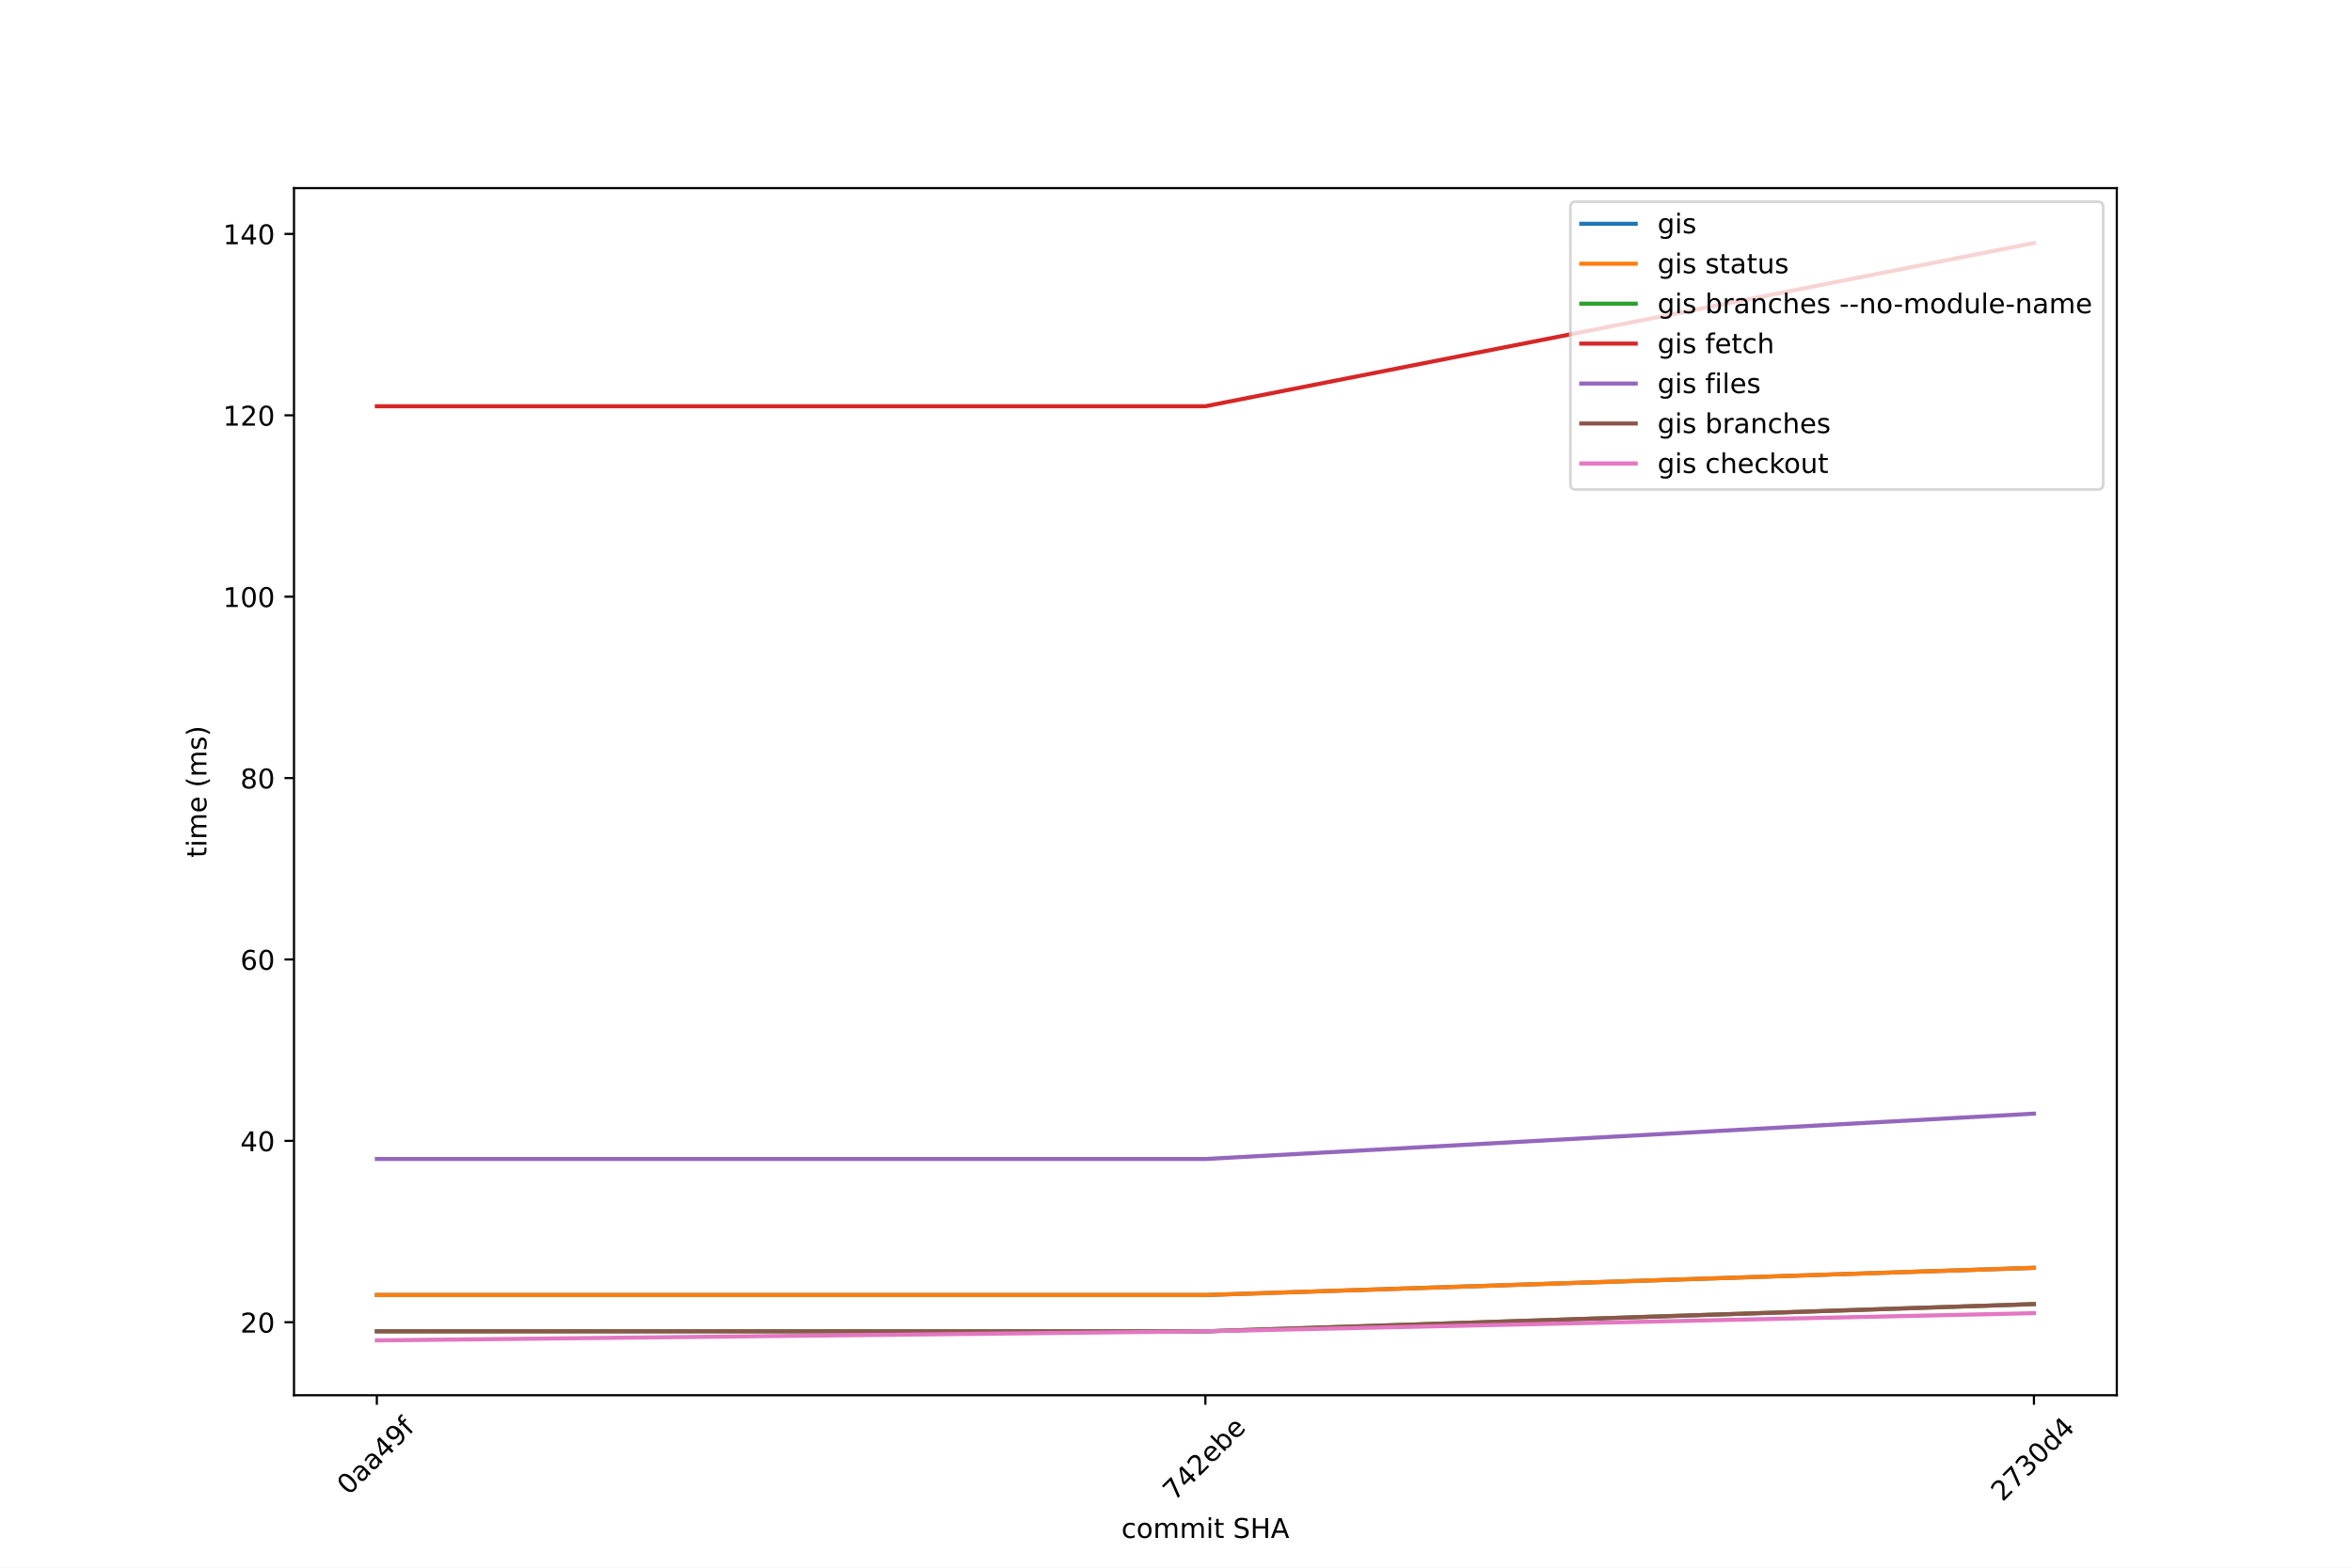
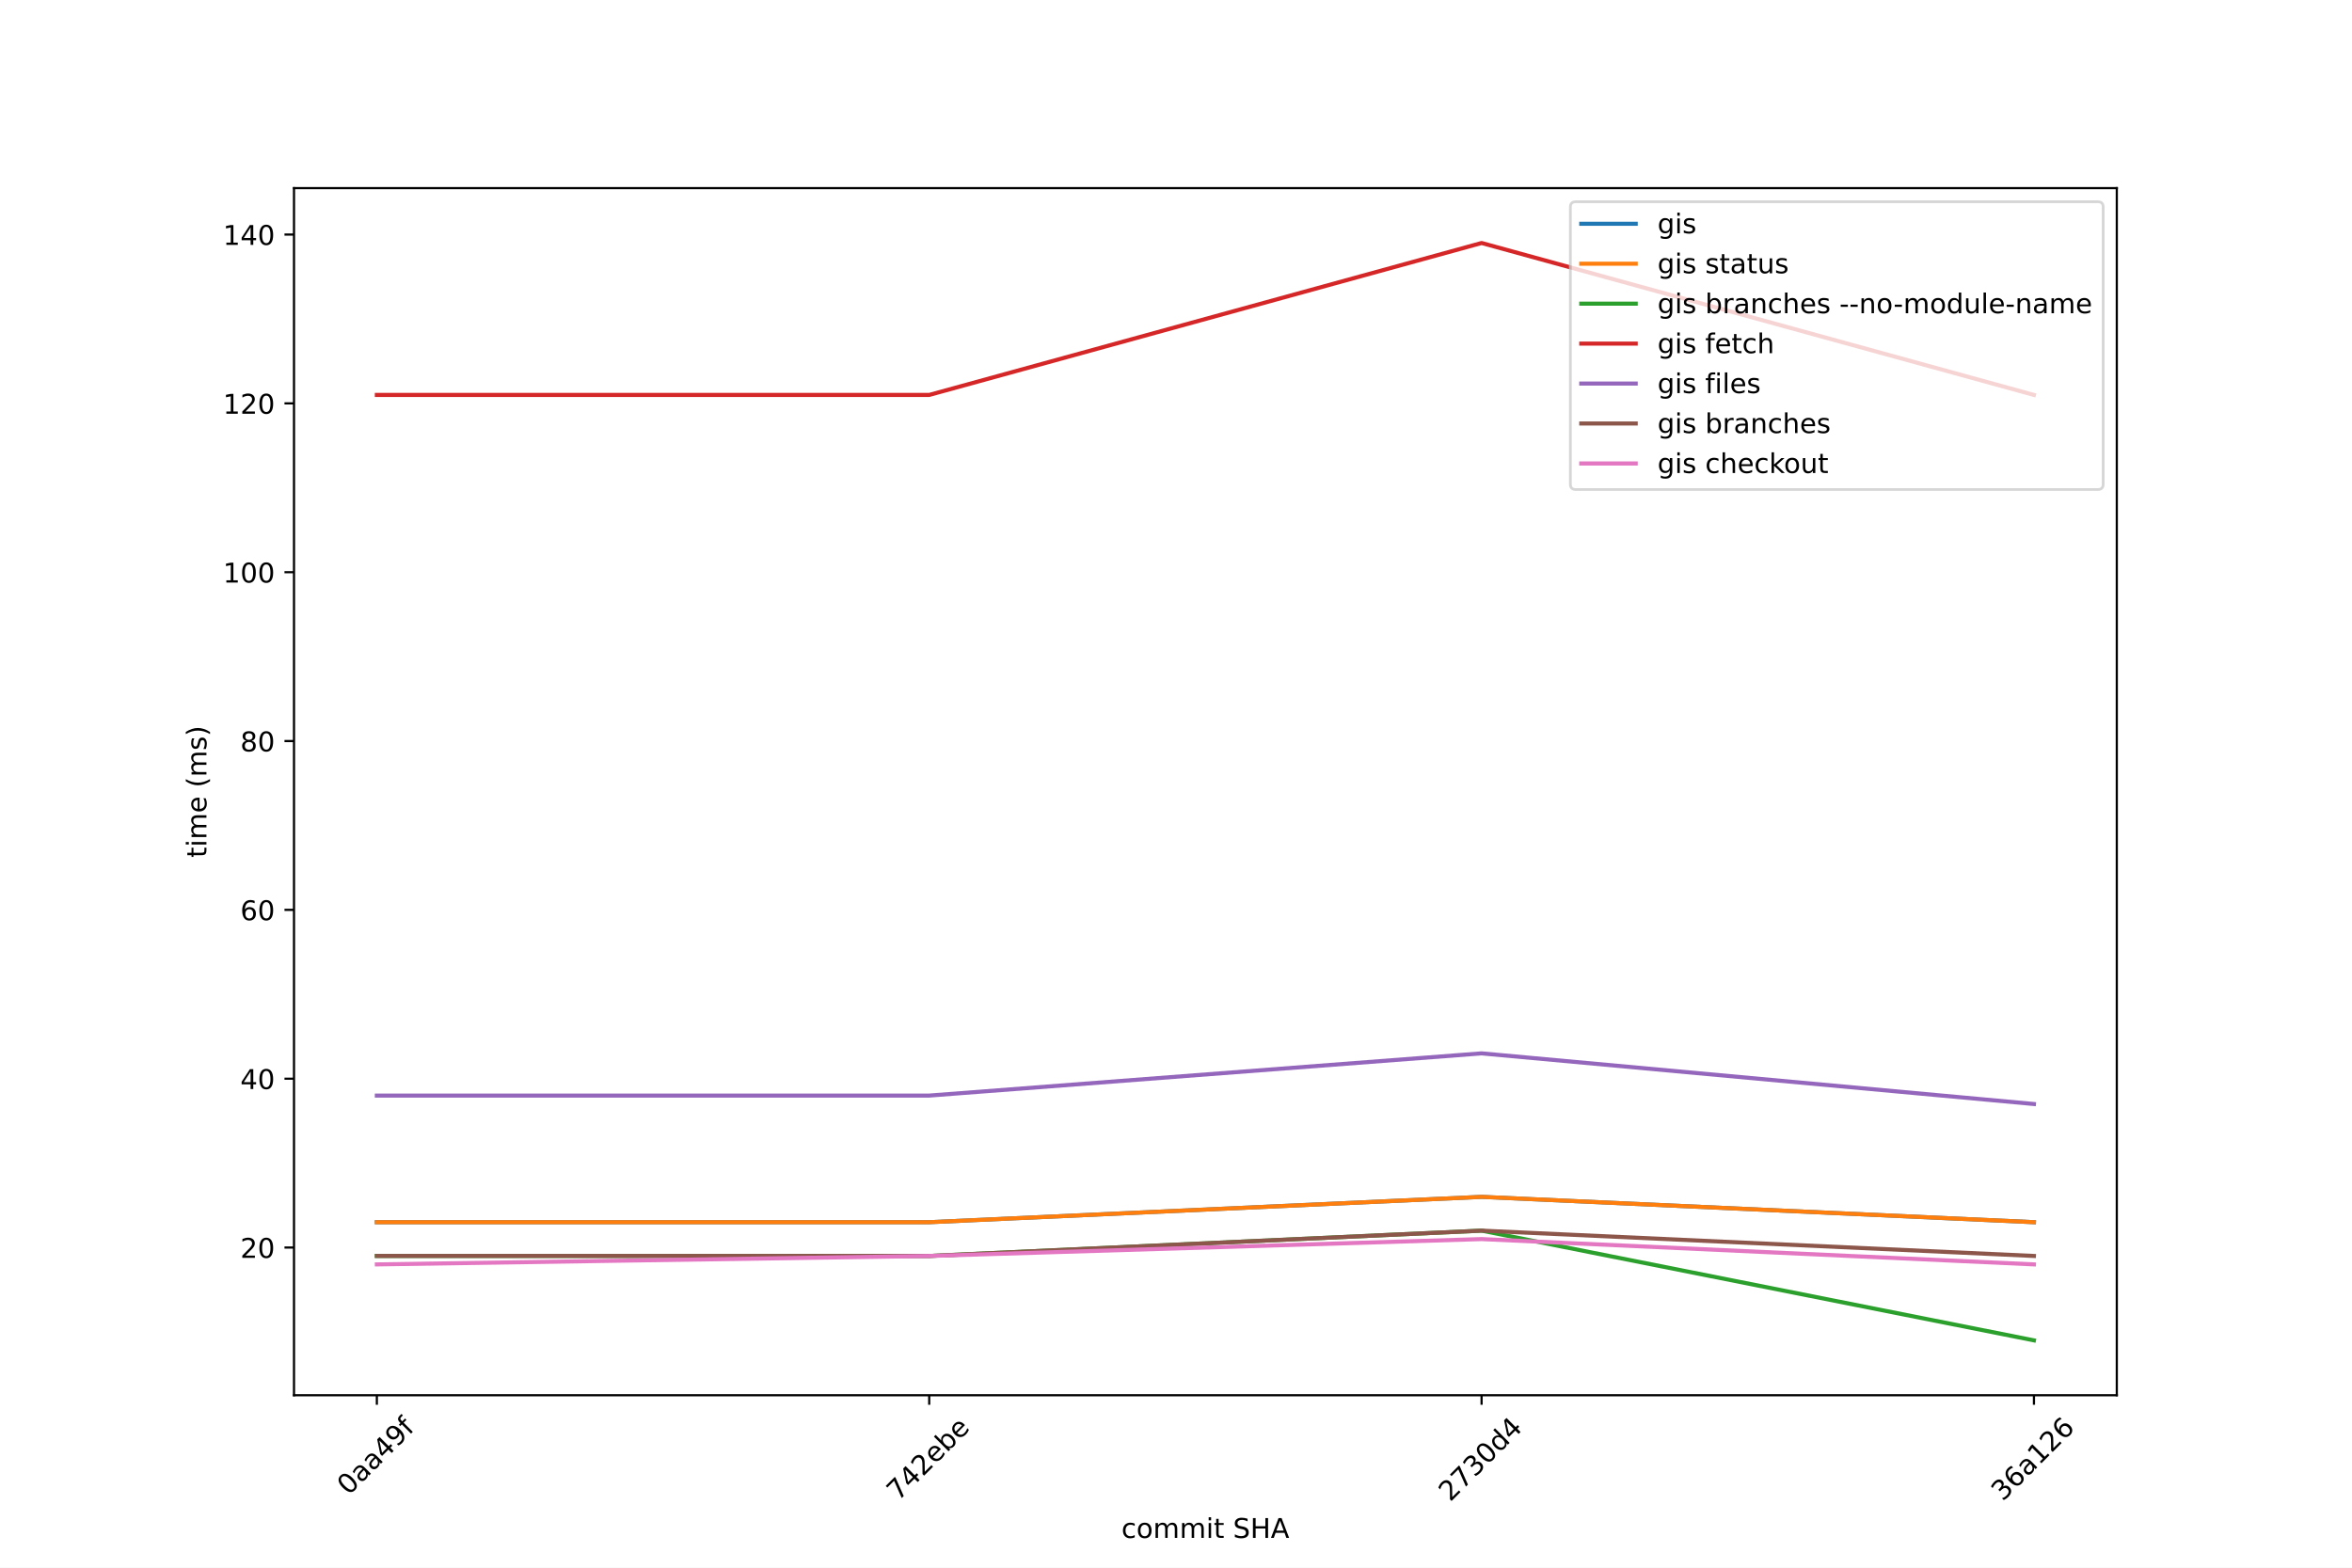
<svg xmlns="http://www.w3.org/2000/svg" xmlns:xlink="http://www.w3.org/1999/xlink" width="864pt" height="576pt" viewBox="0 0 864 576" version="1.1">
  <defs>
    <style type="text/css">*{stroke-linejoin: round; stroke-linecap: butt}</style>
  </defs>
  <g id="figure_1">
    <g id="patch_1">
      <path d="M 0 576  L 864 576  L 864 0  L 0 0  z " style="fill: #ffffff" />
    </g>
    <g id="axes_1">
      <g id="patch_2">
        <path d="M 108 512.64  L 777.6 512.64  L 777.6 69.12  L 108 69.12  z " style="fill: #ffffff" />
      </g>
      <g id="matplotlib.axis_1">
        <g id="xtick_1">
          <g id="line2d_1">
            <defs>
-               <path id="mf6fa93a2aa" d="M 0 0  L 0 3.5  " style="stroke: #000000; stroke-width: 0.8" />
-             </defs>
-             <g>
-               <use xlink:href="#mf6fa93a2aa" x="138.436" y="512.64" style="stroke: #000000; stroke-width: 0.8" />
+               <path id="m3c40700fec" d="M 0 0  L 0 3.5  " style="stroke: #000000; stroke-width: 0.8" />
+             </defs>
+             <g>
+               <use xlink:href="#m3c40700fec" x="138.436" y="512.64" style="stroke: #000000; stroke-width: 0.8" />
            </g>
          </g>
          <g id="text_1">
            <g transform="translate(128.0612 549.6655) rotate(-45) scale(0.1 -0.1)">
              <defs>
                <path id="DejaVuSans-30" d="M 2034 4250  Q 1547 4250 1301 3770  Q 1056 3291 1056 2328  Q 1056 1369 1301 889  Q 1547 409 2034 409  Q 2525 409 2770 889  Q 3016 1369 3016 2328  Q 3016 3291 2770 3770  Q 2525 4250 2034 4250  z M 2034 4750  Q 2819 4750 3233 4129  Q 3647 3509 3647 2328  Q 3647 1150 3233 529  Q 2819 -91 2034 -91  Q 1250 -91 836 529  Q 422 1150 422 2328  Q 422 3509 836 4129  Q 1250 4750 2034 4750  z " transform="scale(0.015625)" />
                <path id="DejaVuSans-61" d="M 2194 1759  Q 1497 1759 1228 1600  Q 959 1441 959 1056  Q 959 750 1161 570  Q 1363 391 1709 391  Q 2188 391 2477 730  Q 2766 1069 2766 1631  L 2766 1759  L 2194 1759  z M 3341 1997  L 3341 0  L 2766 0  L 2766 531  Q 2569 213 2275 61  Q 1981 -91 1556 -91  Q 1019 -91 701 211  Q 384 513 384 1019  Q 384 1609 779 1909  Q 1175 2209 1959 2209  L 2766 2209  L 2766 2266  Q 2766 2663 2505 2880  Q 2244 3097 1772 3097  Q 1472 3097 1187 3025  Q 903 2953 641 2809  L 641 3341  Q 956 3463 1253 3523  Q 1550 3584 1831 3584  Q 2591 3584 2966 3190  Q 3341 2797 3341 1997  z " transform="scale(0.015625)" />
                <path id="DejaVuSans-34" d="M 2419 4116  L 825 1625  L 2419 1625  L 2419 4116  z M 2253 4666  L 3047 4666  L 3047 1625  L 3713 1625  L 3713 1100  L 3047 1100  L 3047 0  L 2419 0  L 2419 1100  L 313 1100  L 313 1709  L 2253 4666  z " transform="scale(0.015625)" />
                <path id="DejaVuSans-39" d="M 703 97  L 703 672  Q 941 559 1184 500  Q 1428 441 1663 441  Q 2288 441 2617 861  Q 2947 1281 2994 2138  Q 2813 1869 2534 1725  Q 2256 1581 1919 1581  Q 1219 1581 811 2004  Q 403 2428 403 3163  Q 403 3881 828 4315  Q 1253 4750 1959 4750  Q 2769 4750 3195 4129  Q 3622 3509 3622 2328  Q 3622 1225 3098 567  Q 2575 -91 1691 -91  Q 1453 -91 1209 -44  Q 966 3 703 97  z M 1959 2075  Q 2384 2075 2632 2365  Q 2881 2656 2881 3163  Q 2881 3666 2632 3958  Q 2384 4250 1959 4250  Q 1534 4250 1286 3958  Q 1038 3666 1038 3163  Q 1038 2656 1286 2365  Q 1534 2075 1959 2075  z " transform="scale(0.015625)" />
                <path id="DejaVuSans-66" d="M 2375 4863  L 2375 4384  L 1825 4384  Q 1516 4384 1395 4259  Q 1275 4134 1275 3809  L 1275 3500  L 2222 3500  L 2222 3053  L 1275 3053  L 1275 0  L 697 0  L 697 3053  L 147 3053  L 147 3500  L 697 3500  L 697 3744  Q 697 4328 969 4595  Q 1241 4863 1831 4863  L 2375 4863  z " transform="scale(0.015625)" />
              </defs>
              <use xlink:href="#DejaVuSans-30" />
              <use xlink:href="#DejaVuSans-61" x="63.623" />
              <use xlink:href="#DejaVuSans-61" x="124.902" />
              <use xlink:href="#DejaVuSans-34" x="186.182" />
              <use xlink:href="#DejaVuSans-39" x="249.805" />
              <use xlink:href="#DejaVuSans-66" x="313.428" />
            </g>
          </g>
        </g>
        <g id="xtick_2">
          <g id="line2d_2">
            <g>
-               <use xlink:href="#mf6fa93a2aa" x="442.8" y="512.64" style="stroke: #000000; stroke-width: 0.8" />
+               <use xlink:href="#m3c40700fec" x="341.345" y="512.64" style="stroke: #000000; stroke-width: 0.8" />
            </g>
          </g>
          <g id="text_2">
-             <g transform="translate(431.4073 551.7007) rotate(-45) scale(0.1 -0.1)">
+             <g transform="translate(329.9527 551.7007) rotate(-45) scale(0.1 -0.1)">
              <defs>
                <path id="DejaVuSans-37" d="M 525 4666  L 3525 4666  L 3525 4397  L 1831 0  L 1172 0  L 2766 4134  L 525 4134  L 525 4666  z " transform="scale(0.015625)" />
                <path id="DejaVuSans-32" d="M 1228 531  L 3431 531  L 3431 0  L 469 0  L 469 531  Q 828 903 1448 1529  Q 2069 2156 2228 2338  Q 2531 2678 2651 2914  Q 2772 3150 2772 3378  Q 2772 3750 2511 3984  Q 2250 4219 1831 4219  Q 1534 4219 1204 4116  Q 875 4013 500 3803  L 500 4441  Q 881 4594 1212 4672  Q 1544 4750 1819 4750  Q 2544 4750 2975 4387  Q 3406 4025 3406 3419  Q 3406 3131 3298 2873  Q 3191 2616 2906 2266  Q 2828 2175 2409 1742  Q 1991 1309 1228 531  z " transform="scale(0.015625)" />
                <path id="DejaVuSans-65" d="M 3597 1894  L 3597 1613  L 953 1613  Q 991 1019 1311 708  Q 1631 397 2203 397  Q 2534 397 2845 478  Q 3156 559 3463 722  L 3463 178  Q 3153 47 2828 -22  Q 2503 -91 2169 -91  Q 1331 -91 842 396  Q 353 884 353 1716  Q 353 2575 817 3079  Q 1281 3584 2069 3584  Q 2775 3584 3186 3129  Q 3597 2675 3597 1894  z M 3022 2063  Q 3016 2534 2758 2815  Q 2500 3097 2075 3097  Q 1594 3097 1305 2825  Q 1016 2553 972 2059  L 3022 2063  z " transform="scale(0.015625)" />
                <path id="DejaVuSans-62" d="M 3116 1747  Q 3116 2381 2855 2742  Q 2594 3103 2138 3103  Q 1681 3103 1420 2742  Q 1159 2381 1159 1747  Q 1159 1113 1420 752  Q 1681 391 2138 391  Q 2594 391 2855 752  Q 3116 1113 3116 1747  z M 1159 2969  Q 1341 3281 1617 3432  Q 1894 3584 2278 3584  Q 2916 3584 3314 3078  Q 3713 2572 3713 1747  Q 3713 922 3314 415  Q 2916 -91 2278 -91  Q 1894 -91 1617 61  Q 1341 213 1159 525  L 1159 0  L 581 0  L 581 4863  L 1159 4863  L 1159 2969  z " transform="scale(0.015625)" />
              </defs>
              <use xlink:href="#DejaVuSans-37" />
              <use xlink:href="#DejaVuSans-34" x="63.623" />
              <use xlink:href="#DejaVuSans-32" x="127.246" />
              <use xlink:href="#DejaVuSans-65" x="190.869" />
              <use xlink:href="#DejaVuSans-62" x="252.393" />
              <use xlink:href="#DejaVuSans-65" x="315.869" />
            </g>
          </g>
        </g>
        <g id="xtick_3">
          <g id="line2d_3">
            <g>
-               <use xlink:href="#mf6fa93a2aa" x="747.164" y="512.64" style="stroke: #000000; stroke-width: 0.8" />
+               <use xlink:href="#m3c40700fec" x="544.255" y="512.64" style="stroke: #000000; stroke-width: 0.8" />
            </g>
          </g>
          <g id="text_3">
-             <g transform="translate(735.6229 551.9968) rotate(-45) scale(0.1 -0.1)">
+             <g transform="translate(532.7138 551.9968) rotate(-45) scale(0.1 -0.1)">
              <defs>
                <path id="DejaVuSans-33" d="M 2597 2516  Q 3050 2419 3304 2112  Q 3559 1806 3559 1356  Q 3559 666 3084 287  Q 2609 -91 1734 -91  Q 1441 -91 1130 -33  Q 819 25 488 141  L 488 750  Q 750 597 1062 519  Q 1375 441 1716 441  Q 2309 441 2620 675  Q 2931 909 2931 1356  Q 2931 1769 2642 2001  Q 2353 2234 1838 2234  L 1294 2234  L 1294 2753  L 1863 2753  Q 2328 2753 2575 2939  Q 2822 3125 2822 3475  Q 2822 3834 2567 4026  Q 2313 4219 1838 4219  Q 1578 4219 1281 4162  Q 984 4106 628 3988  L 628 4550  Q 988 4650 1302 4700  Q 1616 4750 1894 4750  Q 2613 4750 3031 4423  Q 3450 4097 3450 3541  Q 3450 3153 3228 2886  Q 3006 2619 2597 2516  z " transform="scale(0.015625)" />
                <path id="DejaVuSans-64" d="M 2906 2969  L 2906 4863  L 3481 4863  L 3481 0  L 2906 0  L 2906 525  Q 2725 213 2448 61  Q 2172 -91 1784 -91  Q 1150 -91 751 415  Q 353 922 353 1747  Q 353 2572 751 3078  Q 1150 3584 1784 3584  Q 2172 3584 2448 3432  Q 2725 3281 2906 2969  z M 947 1747  Q 947 1113 1208 752  Q 1469 391 1925 391  Q 2381 391 2643 752  Q 2906 1113 2906 1747  Q 2906 2381 2643 2742  Q 2381 3103 1925 3103  Q 1469 3103 1208 2742  Q 947 2381 947 1747  z " transform="scale(0.015625)" />
              </defs>
              <use xlink:href="#DejaVuSans-32" />
              <use xlink:href="#DejaVuSans-37" x="63.623" />
              <use xlink:href="#DejaVuSans-33" x="127.246" />
              <use xlink:href="#DejaVuSans-30" x="190.869" />
              <use xlink:href="#DejaVuSans-64" x="254.492" />
              <use xlink:href="#DejaVuSans-34" x="317.969" />
            </g>
          </g>
        </g>
-         <g id="text_4">
+         <g id="xtick_4">
+           <g id="line2d_4">
+             <g>
+               <use xlink:href="#m3c40700fec" x="747.164" y="512.64" style="stroke: #000000; stroke-width: 0.8" />
+             </g>
+           </g>
+           <g id="text_4">
+             <g transform="translate(735.7008 551.841) rotate(-45) scale(0.1 -0.1)">
+               <defs>
+                 <path id="DejaVuSans-36" d="M 2113 2584  Q 1688 2584 1439 2293  Q 1191 2003 1191 1497  Q 1191 994 1439 701  Q 1688 409 2113 409  Q 2538 409 2786 701  Q 3034 994 3034 1497  Q 3034 2003 2786 2293  Q 2538 2584 2113 2584  z M 3366 4563  L 3366 3988  Q 3128 4100 2886 4159  Q 2644 4219 2406 4219  Q 1781 4219 1451 3797  Q 1122 3375 1075 2522  Q 1259 2794 1537 2939  Q 1816 3084 2150 3084  Q 2853 3084 3261 2657  Q 3669 2231 3669 1497  Q 3669 778 3244 343  Q 2819 -91 2113 -91  Q 1303 -91 875 529  Q 447 1150 447 2328  Q 447 3434 972 4092  Q 1497 4750 2381 4750  Q 2619 4750 2861 4703  Q 3103 4656 3366 4563  z " transform="scale(0.015625)" />
+                 <path id="DejaVuSans-31" d="M 794 531  L 1825 531  L 1825 4091  L 703 3866  L 703 4441  L 1819 4666  L 2450 4666  L 2450 531  L 3481 531  L 3481 0  L 794 0  L 794 531  z " transform="scale(0.015625)" />
+               </defs>
+               <use xlink:href="#DejaVuSans-33" />
+               <use xlink:href="#DejaVuSans-36" x="63.623" />
+               <use xlink:href="#DejaVuSans-61" x="127.246" />
+               <use xlink:href="#DejaVuSans-31" x="188.525" />
+               <use xlink:href="#DejaVuSans-32" x="252.148" />
+               <use xlink:href="#DejaVuSans-36" x="315.771" />
+             </g>
+           </g>
+         </g>
+         <g id="text_5">
          <g transform="translate(411.9578 565.0658) scale(0.1 -0.1)">
            <defs>
              <path id="DejaVuSans-63" d="M 3122 3366  L 3122 2828  Q 2878 2963 2633 3030  Q 2388 3097 2138 3097  Q 1578 3097 1268 2742  Q 959 2388 959 1747  Q 959 1106 1268 751  Q 1578 397 2138 397  Q 2388 397 2633 464  Q 2878 531 3122 666  L 3122 134  Q 2881 22 2623 -34  Q 2366 -91 2075 -91  Q 1284 -91 818 406  Q 353 903 353 1747  Q 353 2603 823 3093  Q 1294 3584 2113 3584  Q 2378 3584 2631 3529  Q 2884 3475 3122 3366  z " transform="scale(0.015625)" />
              <path id="DejaVuSans-6f" d="M 1959 3097  Q 1497 3097 1228 2736  Q 959 2375 959 1747  Q 959 1119 1226 758  Q 1494 397 1959 397  Q 2419 397 2687 759  Q 2956 1122 2956 1747  Q 2956 2369 2687 2733  Q 2419 3097 1959 3097  z M 1959 3584  Q 2709 3584 3137 3096  Q 3566 2609 3566 1747  Q 3566 888 3137 398  Q 2709 -91 1959 -91  Q 1206 -91 779 398  Q 353 888 353 1747  Q 353 2609 779 3096  Q 1206 3584 1959 3584  z " transform="scale(0.015625)" />
              <path id="DejaVuSans-6d" d="M 3328 2828  Q 3544 3216 3844 3400  Q 4144 3584 4550 3584  Q 5097 3584 5394 3201  Q 5691 2819 5691 2113  L 5691 0  L 5113 0  L 5113 2094  Q 5113 2597 4934 2840  Q 4756 3084 4391 3084  Q 3944 3084 3684 2787  Q 3425 2491 3425 1978  L 3425 0  L 2847 0  L 2847 2094  Q 2847 2600 2669 2842  Q 2491 3084 2119 3084  Q 1678 3084 1418 2786  Q 1159 2488 1159 1978  L 1159 0  L 581 0  L 581 3500  L 1159 3500  L 1159 2956  Q 1356 3278 1631 3431  Q 1906 3584 2284 3584  Q 2666 3584 2933 3390  Q 3200 3197 3328 2828  z " transform="scale(0.015625)" />
              <path id="DejaVuSans-69" d="M 603 3500  L 1178 3500  L 1178 0  L 603 0  L 603 3500  z M 603 4863  L 1178 4863  L 1178 4134  L 603 4134  L 603 4863  z " transform="scale(0.015625)" />
              <path id="DejaVuSans-74" d="M 1172 4494  L 1172 3500  L 2356 3500  L 2356 3053  L 1172 3053  L 1172 1153  Q 1172 725 1289 603  Q 1406 481 1766 481  L 2356 481  L 2356 0  L 1766 0  Q 1100 0 847 248  Q 594 497 594 1153  L 594 3053  L 172 3053  L 172 3500  L 594 3500  L 594 4494  L 1172 4494  z " transform="scale(0.015625)" />
              <path id="DejaVuSans-20" transform="scale(0.015625)" />
              <path id="DejaVuSans-53" d="M 3425 4513  L 3425 3897  Q 3066 4069 2747 4153  Q 2428 4238 2131 4238  Q 1616 4238 1336 4038  Q 1056 3838 1056 3469  Q 1056 3159 1242 3001  Q 1428 2844 1947 2747  L 2328 2669  Q 3034 2534 3370 2195  Q 3706 1856 3706 1288  Q 3706 609 3251 259  Q 2797 -91 1919 -91  Q 1588 -91 1214 -16  Q 841 59 441 206  L 441 856  Q 825 641 1194 531  Q 1563 422 1919 422  Q 2459 422 2753 634  Q 3047 847 3047 1241  Q 3047 1584 2836 1778  Q 2625 1972 2144 2069  L 1759 2144  Q 1053 2284 737 2584  Q 422 2884 422 3419  Q 422 4038 858 4394  Q 1294 4750 2059 4750  Q 2388 4750 2728 4690  Q 3069 4631 3425 4513  z " transform="scale(0.015625)" />
              <path id="DejaVuSans-48" d="M 628 4666  L 1259 4666  L 1259 2753  L 3553 2753  L 3553 4666  L 4184 4666  L 4184 0  L 3553 0  L 3553 2222  L 1259 2222  L 1259 0  L 628 0  L 628 4666  z " transform="scale(0.015625)" />
              <path id="DejaVuSans-41" d="M 2188 4044  L 1331 1722  L 3047 1722  L 2188 4044  z M 1831 4666  L 2547 4666  L 4325 0  L 3669 0  L 3244 1197  L 1141 1197  L 716 0  L 50 0  L 1831 4666  z " transform="scale(0.015625)" />
            </defs>
            <use xlink:href="#DejaVuSans-63" />
            <use xlink:href="#DejaVuSans-6f" x="54.98" />
            <use xlink:href="#DejaVuSans-6d" x="116.162" />
            <use xlink:href="#DejaVuSans-6d" x="213.574" />
            <use xlink:href="#DejaVuSans-69" x="310.986" />
            <use xlink:href="#DejaVuSans-74" x="338.77" />
            <use xlink:href="#DejaVuSans-20" x="377.979" />
            <use xlink:href="#DejaVuSans-53" x="409.766" />
            <use xlink:href="#DejaVuSans-48" x="473.242" />
            <use xlink:href="#DejaVuSans-41" x="548.438" />
          </g>
        </g>
      </g>
      <g id="matplotlib.axis_2">
        <g id="ytick_1">
-           <g id="line2d_4">
-             <defs>
-               <path id="m9910f5219c" d="M 0 0  L -3.5 0  " style="stroke: #000000; stroke-width: 0.8" />
-             </defs>
-             <g>
-               <use xlink:href="#m9910f5219c" x="108" y="485.816" style="stroke: #000000; stroke-width: 0.8" />
-             </g>
-           </g>
-           <g id="text_5">
-             <g transform="translate(88.275 489.6148) scale(0.1 -0.1)">
+           <g id="line2d_5">
+             <defs>
+               <path id="m7889ef5ef8" d="M 0 0  L -3.5 0  " style="stroke: #000000; stroke-width: 0.8" />
+             </defs>
+             <g>
+               <use xlink:href="#m7889ef5ef8" x="108" y="458.363" style="stroke: #000000; stroke-width: 0.8" />
+             </g>
+           </g>
+           <g id="text_6">
+             <g transform="translate(88.275 462.1623) scale(0.1 -0.1)">
              <use xlink:href="#DejaVuSans-32" />
              <use xlink:href="#DejaVuSans-30" x="63.623" />
            </g>
          </g>
        </g>
        <g id="ytick_2">
-           <g id="line2d_5">
-             <g>
-               <use xlink:href="#m9910f5219c" x="108" y="419.171" style="stroke: #000000; stroke-width: 0.8" />
-             </g>
-           </g>
-           <g id="text_6">
-             <g transform="translate(88.275 422.9701) scale(0.1 -0.1)">
+           <g id="line2d_6">
+             <g>
+               <use xlink:href="#m7889ef5ef8" x="108" y="396.332" style="stroke: #000000; stroke-width: 0.8" />
+             </g>
+           </g>
+           <g id="text_7">
+             <g transform="translate(88.275 400.1315) scale(0.1 -0.1)">
              <use xlink:href="#DejaVuSans-34" />
              <use xlink:href="#DejaVuSans-30" x="63.623" />
            </g>
          </g>
        </g>
        <g id="ytick_3">
-           <g id="line2d_6">
-             <g>
-               <use xlink:href="#m9910f5219c" x="108" y="352.526" style="stroke: #000000; stroke-width: 0.8" />
-             </g>
-           </g>
-           <g id="text_7">
-             <g transform="translate(88.275 356.3255) scale(0.1 -0.1)">
-               <defs>
-                 <path id="DejaVuSans-36" d="M 2113 2584  Q 1688 2584 1439 2293  Q 1191 2003 1191 1497  Q 1191 994 1439 701  Q 1688 409 2113 409  Q 2538 409 2786 701  Q 3034 994 3034 1497  Q 3034 2003 2786 2293  Q 2538 2584 2113 2584  z M 3366 4563  L 3366 3988  Q 3128 4100 2886 4159  Q 2644 4219 2406 4219  Q 1781 4219 1451 3797  Q 1122 3375 1075 2522  Q 1259 2794 1537 2939  Q 1816 3084 2150 3084  Q 2853 3084 3261 2657  Q 3669 2231 3669 1497  Q 3669 778 3244 343  Q 2819 -91 2113 -91  Q 1303 -91 875 529  Q 447 1150 447 2328  Q 447 3434 972 4092  Q 1497 4750 2381 4750  Q 2619 4750 2861 4703  Q 3103 4656 3366 4563  z " transform="scale(0.015625)" />
-               </defs>
+           <g id="line2d_7">
+             <g>
+               <use xlink:href="#m7889ef5ef8" x="108" y="334.302" style="stroke: #000000; stroke-width: 0.8" />
+             </g>
+           </g>
+           <g id="text_8">
+             <g transform="translate(88.275 338.1008) scale(0.1 -0.1)">
              <use xlink:href="#DejaVuSans-36" />
              <use xlink:href="#DejaVuSans-30" x="63.623" />
            </g>
          </g>
        </g>
        <g id="ytick_4">
-           <g id="line2d_7">
-             <g>
-               <use xlink:href="#m9910f5219c" x="108" y="285.882" style="stroke: #000000; stroke-width: 0.8" />
-             </g>
-           </g>
-           <g id="text_8">
-             <g transform="translate(88.275 289.6809) scale(0.1 -0.1)">
+           <g id="line2d_8">
+             <g>
+               <use xlink:href="#m7889ef5ef8" x="108" y="272.271" style="stroke: #000000; stroke-width: 0.8" />
+             </g>
+           </g>
+           <g id="text_9">
+             <g transform="translate(88.275 276.07) scale(0.1 -0.1)">
              <defs>
                <path id="DejaVuSans-38" d="M 2034 2216  Q 1584 2216 1326 1975  Q 1069 1734 1069 1313  Q 1069 891 1326 650  Q 1584 409 2034 409  Q 2484 409 2743 651  Q 3003 894 3003 1313  Q 3003 1734 2745 1975  Q 2488 2216 2034 2216  z M 1403 2484  Q 997 2584 770 2862  Q 544 3141 544 3541  Q 544 4100 942 4425  Q 1341 4750 2034 4750  Q 2731 4750 3128 4425  Q 3525 4100 3525 3541  Q 3525 3141 3298 2862  Q 3072 2584 2669 2484  Q 3125 2378 3379 2068  Q 3634 1759 3634 1313  Q 3634 634 3220 271  Q 2806 -91 2034 -91  Q 1263 -91 848 271  Q 434 634 434 1313  Q 434 1759 690 2068  Q 947 2378 1403 2484  z M 1172 3481  Q 1172 3119 1398 2916  Q 1625 2713 2034 2713  Q 2441 2713 2670 2916  Q 2900 3119 2900 3481  Q 2900 3844 2670 4047  Q 2441 4250 2034 4250  Q 1625 4250 1398 4047  Q 1172 3844 1172 3481  z " transform="scale(0.015625)" />
              </defs>
              <use xlink:href="#DejaVuSans-38" />
              <use xlink:href="#DejaVuSans-30" x="63.623" />
            </g>
          </g>
        </g>
        <g id="ytick_5">
-           <g id="line2d_8">
-             <g>
-               <use xlink:href="#m9910f5219c" x="108" y="219.237" style="stroke: #000000; stroke-width: 0.8" />
-             </g>
-           </g>
-           <g id="text_9">
-             <g transform="translate(81.9125 223.0362) scale(0.1 -0.1)">
-               <defs>
-                 <path id="DejaVuSans-31" d="M 794 531  L 1825 531  L 1825 4091  L 703 3866  L 703 4441  L 1819 4666  L 2450 4666  L 2450 531  L 3481 531  L 3481 0  L 794 0  L 794 531  z " transform="scale(0.015625)" />
-               </defs>
+           <g id="line2d_9">
+             <g>
+               <use xlink:href="#m7889ef5ef8" x="108" y="210.24" style="stroke: #000000; stroke-width: 0.8" />
+             </g>
+           </g>
+           <g id="text_10">
+             <g transform="translate(81.9125 214.0392) scale(0.1 -0.1)">
              <use xlink:href="#DejaVuSans-31" />
              <use xlink:href="#DejaVuSans-30" x="63.623" />
              <use xlink:href="#DejaVuSans-30" x="127.246" />
            </g>
          </g>
        </g>
        <g id="ytick_6">
-           <g id="line2d_9">
-             <g>
-               <use xlink:href="#m9910f5219c" x="108" y="152.592" style="stroke: #000000; stroke-width: 0.8" />
-             </g>
-           </g>
-           <g id="text_10">
-             <g transform="translate(81.9125 156.3916) scale(0.1 -0.1)">
+           <g id="line2d_10">
+             <g>
+               <use xlink:href="#m7889ef5ef8" x="108" y="148.209" style="stroke: #000000; stroke-width: 0.8" />
+             </g>
+           </g>
+           <g id="text_11">
+             <g transform="translate(81.9125 152.0085) scale(0.1 -0.1)">
              <use xlink:href="#DejaVuSans-31" />
              <use xlink:href="#DejaVuSans-32" x="63.623" />
              <use xlink:href="#DejaVuSans-30" x="127.246" />
            </g>
          </g>
        </g>
        <g id="ytick_7">
-           <g id="line2d_10">
-             <g>
-               <use xlink:href="#m9910f5219c" x="108" y="85.948" style="stroke: #000000; stroke-width: 0.8" />
-             </g>
-           </g>
-           <g id="text_11">
-             <g transform="translate(81.9125 89.74699) scale(0.1 -0.1)">
+           <g id="line2d_11">
+             <g>
+               <use xlink:href="#m7889ef5ef8" x="108" y="86.178" style="stroke: #000000; stroke-width: 0.8" />
+             </g>
+           </g>
+           <g id="text_12">
+             <g transform="translate(81.9125 89.97768) scale(0.1 -0.1)">
              <use xlink:href="#DejaVuSans-31" />
              <use xlink:href="#DejaVuSans-34" x="63.623" />
              <use xlink:href="#DejaVuSans-30" x="127.246" />
            </g>
          </g>
        </g>
-         <g id="text_12">
+         <g id="text_13">
          <g transform="translate(75.83281 315.1417) rotate(-90) scale(0.1 -0.1)">
            <defs>
              <path id="DejaVuSans-28" d="M 1984 4856  Q 1566 4138 1362 3434  Q 1159 2731 1159 2009  Q 1159 1288 1364 580  Q 1569 -128 1984 -844  L 1484 -844  Q 1016 -109 783 600  Q 550 1309 550 2009  Q 550 2706 781 3412  Q 1013 4119 1484 4856  L 1984 4856  z " transform="scale(0.015625)" />
              <path id="DejaVuSans-73" d="M 2834 3397  L 2834 2853  Q 2591 2978 2328 3040  Q 2066 3103 1784 3103  Q 1356 3103 1142 2972  Q 928 2841 928 2578  Q 928 2378 1081 2264  Q 1234 2150 1697 2047  L 1894 2003  Q 2506 1872 2764 1633  Q 3022 1394 3022 966  Q 3022 478 2636 193  Q 2250 -91 1575 -91  Q 1294 -91 989 -36  Q 684 19 347 128  L 347 722  Q 666 556 975 473  Q 1284 391 1588 391  Q 1994 391 2212 530  Q 2431 669 2431 922  Q 2431 1156 2273 1281  Q 2116 1406 1581 1522  L 1381 1569  Q 847 1681 609 1914  Q 372 2147 372 2553  Q 372 3047 722 3315  Q 1072 3584 1716 3584  Q 2034 3584 2315 3537  Q 2597 3491 2834 3397  z " transform="scale(0.015625)" />
              <path id="DejaVuSans-29" d="M 513 4856  L 1013 4856  Q 1481 4119 1714 3412  Q 1947 2706 1947 2009  Q 1947 1309 1714 600  Q 1481 -109 1013 -844  L 513 -844  Q 928 -128 1133 580  Q 1338 1288 1338 2009  Q 1338 2731 1133 3434  Q 928 4138 513 4856  z " transform="scale(0.015625)" />
            </defs>
            <use xlink:href="#DejaVuSans-74" />
            <use xlink:href="#DejaVuSans-69" x="39.209" />
            <use xlink:href="#DejaVuSans-6d" x="66.992" />
            <use xlink:href="#DejaVuSans-65" x="164.404" />
            <use xlink:href="#DejaVuSans-20" x="225.928" />
            <use xlink:href="#DejaVuSans-28" x="257.715" />
            <use xlink:href="#DejaVuSans-6d" x="296.729" />
            <use xlink:href="#DejaVuSans-73" x="394.141" />
            <use xlink:href="#DejaVuSans-29" x="446.24" />
          </g>
        </g>
      </g>
-       <g id="line2d_11">
-         <path d="M 138.436 475.819  L 442.8 475.819  L 747.164 465.822  " clip-path="url(#pb0c11fd42e)" style="fill: none; stroke: #1f77b4; stroke-width: 1.5; stroke-linecap: square" />
-       </g>
      <g id="line2d_12">
-         <path d="M 138.436 475.819  L 442.8 475.819  L 747.164 465.822  " clip-path="url(#pb0c11fd42e)" style="fill: none; stroke: #ff7f0e; stroke-width: 1.5; stroke-linecap: square" />
+         <path d="M 138.436 449.058  L 341.345 449.058  L 544.255 439.754  L 747.164 449.058  " clip-path="url(#p00226f9140)" style="fill: none; stroke: #1f77b4; stroke-width: 1.5; stroke-linecap: square" />
      </g>
      <g id="line2d_13">
-         <path d="M 138.436 489.148  L 442.8 489.148  L 747.164 479.151  " clip-path="url(#pb0c11fd42e)" style="fill: none; stroke: #2ca02c; stroke-width: 1.5; stroke-linecap: square" />
+         <path d="M 138.436 449.058  L 341.345 449.058  L 544.255 439.754  L 747.164 449.058  " clip-path="url(#p00226f9140)" style="fill: none; stroke: #ff7f0e; stroke-width: 1.5; stroke-linecap: square" />
      </g>
      <g id="line2d_14">
-         <path d="M 138.436 149.26  L 442.8 149.26  L 747.164 89.28  " clip-path="url(#pb0c11fd42e)" style="fill: none; stroke: #d62728; stroke-width: 1.5; stroke-linecap: square" />
+         <path d="M 138.436 461.465  L 341.345 461.465  L 544.255 452.16  L 747.164 492.48  " clip-path="url(#p00226f9140)" style="fill: none; stroke: #2ca02c; stroke-width: 1.5; stroke-linecap: square" />
      </g>
      <g id="line2d_15">
-         <path d="M 138.436 425.835  L 442.8 425.835  L 747.164 409.174  " clip-path="url(#pb0c11fd42e)" style="fill: none; stroke: #9467bd; stroke-width: 1.5; stroke-linecap: square" />
+         <path d="M 138.436 145.108  L 341.345 145.108  L 544.255 89.28  L 747.164 145.108  " clip-path="url(#p00226f9140)" style="fill: none; stroke: #d62728; stroke-width: 1.5; stroke-linecap: square" />
      </g>
      <g id="line2d_16">
-         <path d="M 138.436 489.148  L 442.8 489.148  L 747.164 479.151  " clip-path="url(#pb0c11fd42e)" style="fill: none; stroke: #8c564b; stroke-width: 1.5; stroke-linecap: square" />
+         <path d="M 138.436 402.535  L 341.345 402.535  L 544.255 387.028  L 747.164 405.637  " clip-path="url(#p00226f9140)" style="fill: none; stroke: #9467bd; stroke-width: 1.5; stroke-linecap: square" />
      </g>
      <g id="line2d_17">
-         <path d="M 138.436 492.48  L 442.8 489.148  L 747.164 482.483  " clip-path="url(#pb0c11fd42e)" style="fill: none; stroke: #e377c2; stroke-width: 1.5; stroke-linecap: square" />
+         <path d="M 138.436 461.465  L 341.345 461.465  L 544.255 452.16  L 747.164 461.465  " clip-path="url(#p00226f9140)" style="fill: none; stroke: #8c564b; stroke-width: 1.5; stroke-linecap: square" />
+       </g>
+       <g id="line2d_18">
+         <path d="M 138.436 464.566  L 341.345 461.465  L 544.255 455.262  L 747.164 464.566  " clip-path="url(#p00226f9140)" style="fill: none; stroke: #e377c2; stroke-width: 1.5; stroke-linecap: square" />
      </g>
      <g id="patch_3">
        <path d="M 108 512.64  L 108 69.12  " style="fill: none; stroke: #000000; stroke-width: 0.8; stroke-linejoin: miter; stroke-linecap: square" />
      </g>
      <g id="patch_4">
        <path d="M 777.6 512.64  L 777.6 69.12  " style="fill: none; stroke: #000000; stroke-width: 0.8; stroke-linejoin: miter; stroke-linecap: square" />
      </g>
      <g id="patch_5">
        <path d="M 108 512.64  L 777.6 512.64  " style="fill: none; stroke: #000000; stroke-width: 0.8; stroke-linejoin: miter; stroke-linecap: square" />
      </g>
      <g id="patch_6">
        <path d="M 108 69.12  L 777.6 69.12  " style="fill: none; stroke: #000000; stroke-width: 0.8; stroke-linejoin: miter; stroke-linecap: square" />
      </g>
      <g id="legend_1">
        <g id="patch_7">
          <path d="M 578.873 179.867  L 770.6 179.867  Q 772.6 179.867 772.6 177.867  L 772.6 76.12  Q 772.6 74.12 770.6 74.12  L 578.873 74.12  Q 576.873 74.12 576.873 76.12  L 576.873 177.867  Q 576.873 179.867 578.873 179.867  z " style="fill: #ffffff; opacity: 0.8; stroke: #cccccc; stroke-linejoin: miter" />
        </g>
-         <g id="line2d_18">
+         <g id="line2d_19">
          <path d="M 580.873 82.218  L 590.873 82.218  L 600.873 82.218  " style="fill: none; stroke: #1f77b4; stroke-width: 1.5; stroke-linecap: square" />
        </g>
-         <g id="text_13">
+         <g id="text_14">
          <g transform="translate(608.8734 85.71844) scale(0.1 -0.1)">
            <defs>
              <path id="DejaVuSans-67" d="M 2906 1791  Q 2906 2416 2648 2759  Q 2391 3103 1925 3103  Q 1463 3103 1205 2759  Q 947 2416 947 1791  Q 947 1169 1205 825  Q 1463 481 1925 481  Q 2391 481 2648 825  Q 2906 1169 2906 1791  z M 3481 434  Q 3481 -459 3084 -895  Q 2688 -1331 1869 -1331  Q 1566 -1331 1297 -1286  Q 1028 -1241 775 -1147  L 775 -588  Q 1028 -725 1275 -790  Q 1522 -856 1778 -856  Q 2344 -856 2625 -561  Q 2906 -266 2906 331  L 2906 616  Q 2728 306 2450 153  Q 2172 0 1784 0  Q 1141 0 747 490  Q 353 981 353 1791  Q 353 2603 747 3093  Q 1141 3584 1784 3584  Q 2172 3584 2450 3431  Q 2728 3278 2906 2969  L 2906 3500  L 3481 3500  L 3481 434  z " transform="scale(0.015625)" />
            </defs>
            <use xlink:href="#DejaVuSans-67" />
            <use xlink:href="#DejaVuSans-69" x="63.477" />
            <use xlink:href="#DejaVuSans-73" x="91.26" />
          </g>
        </g>
-         <g id="line2d_19">
+         <g id="line2d_20">
          <path d="M 580.873 96.897  L 590.873 96.897  L 600.873 96.897  " style="fill: none; stroke: #ff7f0e; stroke-width: 1.5; stroke-linecap: square" />
        </g>
-         <g id="text_14">
+         <g id="text_15">
          <g transform="translate(608.8734 100.3966) scale(0.1 -0.1)">
            <defs>
              <path id="DejaVuSans-75" d="M 544 1381  L 544 3500  L 1119 3500  L 1119 1403  Q 1119 906 1312 657  Q 1506 409 1894 409  Q 2359 409 2629 706  Q 2900 1003 2900 1516  L 2900 3500  L 3475 3500  L 3475 0  L 2900 0  L 2900 538  Q 2691 219 2414 64  Q 2138 -91 1772 -91  Q 1169 -91 856 284  Q 544 659 544 1381  z M 1991 3584  L 1991 3584  z " transform="scale(0.015625)" />
            </defs>
            <use xlink:href="#DejaVuSans-67" />
            <use xlink:href="#DejaVuSans-69" x="63.477" />
            <use xlink:href="#DejaVuSans-73" x="91.26" />
            <use xlink:href="#DejaVuSans-20" x="143.359" />
            <use xlink:href="#DejaVuSans-73" x="175.146" />
            <use xlink:href="#DejaVuSans-74" x="227.246" />
            <use xlink:href="#DejaVuSans-61" x="266.455" />
            <use xlink:href="#DejaVuSans-74" x="327.734" />
            <use xlink:href="#DejaVuSans-75" x="366.943" />
            <use xlink:href="#DejaVuSans-73" x="430.322" />
          </g>
        </g>
-         <g id="line2d_20">
+         <g id="line2d_21">
          <path d="M 580.873 111.575  L 590.873 111.575  L 600.873 111.575  " style="fill: none; stroke: #2ca02c; stroke-width: 1.5; stroke-linecap: square" />
        </g>
-         <g id="text_15">
+         <g id="text_16">
          <g transform="translate(608.8734 115.0747) scale(0.1 -0.1)">
            <defs>
              <path id="DejaVuSans-72" d="M 2631 2963  Q 2534 3019 2420 3045  Q 2306 3072 2169 3072  Q 1681 3072 1420 2755  Q 1159 2438 1159 1844  L 1159 0  L 581 0  L 581 3500  L 1159 3500  L 1159 2956  Q 1341 3275 1631 3429  Q 1922 3584 2338 3584  Q 2397 3584 2469 3576  Q 2541 3569 2628 3553  L 2631 2963  z " transform="scale(0.015625)" />
              <path id="DejaVuSans-6e" d="M 3513 2113  L 3513 0  L 2938 0  L 2938 2094  Q 2938 2591 2744 2837  Q 2550 3084 2163 3084  Q 1697 3084 1428 2787  Q 1159 2491 1159 1978  L 1159 0  L 581 0  L 581 3500  L 1159 3500  L 1159 2956  Q 1366 3272 1645 3428  Q 1925 3584 2291 3584  Q 2894 3584 3203 3211  Q 3513 2838 3513 2113  z " transform="scale(0.015625)" />
              <path id="DejaVuSans-68" d="M 3513 2113  L 3513 0  L 2938 0  L 2938 2094  Q 2938 2591 2744 2837  Q 2550 3084 2163 3084  Q 1697 3084 1428 2787  Q 1159 2491 1159 1978  L 1159 0  L 581 0  L 581 4863  L 1159 4863  L 1159 2956  Q 1366 3272 1645 3428  Q 1925 3584 2291 3584  Q 2894 3584 3203 3211  Q 3513 2838 3513 2113  z " transform="scale(0.015625)" />
              <path id="DejaVuSans-2d" d="M 313 2009  L 1997 2009  L 1997 1497  L 313 1497  L 313 2009  z " transform="scale(0.015625)" />
              <path id="DejaVuSans-6c" d="M 603 4863  L 1178 4863  L 1178 0  L 603 0  L 603 4863  z " transform="scale(0.015625)" />
            </defs>
            <use xlink:href="#DejaVuSans-67" />
            <use xlink:href="#DejaVuSans-69" x="63.477" />
            <use xlink:href="#DejaVuSans-73" x="91.26" />
            <use xlink:href="#DejaVuSans-20" x="143.359" />
            <use xlink:href="#DejaVuSans-62" x="175.146" />
            <use xlink:href="#DejaVuSans-72" x="238.623" />
            <use xlink:href="#DejaVuSans-61" x="279.736" />
            <use xlink:href="#DejaVuSans-6e" x="341.016" />
            <use xlink:href="#DejaVuSans-63" x="404.395" />
            <use xlink:href="#DejaVuSans-68" x="459.375" />
            <use xlink:href="#DejaVuSans-65" x="522.754" />
            <use xlink:href="#DejaVuSans-73" x="584.277" />
            <use xlink:href="#DejaVuSans-20" x="636.377" />
            <use xlink:href="#DejaVuSans-2d" x="668.164" />
            <use xlink:href="#DejaVuSans-2d" x="704.248" />
            <use xlink:href="#DejaVuSans-6e" x="740.332" />
            <use xlink:href="#DejaVuSans-6f" x="803.711" />
            <use xlink:href="#DejaVuSans-2d" x="866.768" />
            <use xlink:href="#DejaVuSans-6d" x="902.852" />
            <use xlink:href="#DejaVuSans-6f" x="1000.264" />
            <use xlink:href="#DejaVuSans-64" x="1061.445" />
            <use xlink:href="#DejaVuSans-75" x="1124.922" />
            <use xlink:href="#DejaVuSans-6c" x="1188.301" />
            <use xlink:href="#DejaVuSans-65" x="1216.084" />
            <use xlink:href="#DejaVuSans-2d" x="1277.607" />
            <use xlink:href="#DejaVuSans-6e" x="1313.691" />
            <use xlink:href="#DejaVuSans-61" x="1377.07" />
            <use xlink:href="#DejaVuSans-6d" x="1438.35" />
            <use xlink:href="#DejaVuSans-65" x="1535.762" />
          </g>
        </g>
-         <g id="line2d_21">
+         <g id="line2d_22">
          <path d="M 580.873 126.253  L 590.873 126.253  L 600.873 126.253  " style="fill: none; stroke: #d62728; stroke-width: 1.5; stroke-linecap: square" />
        </g>
-         <g id="text_16">
+         <g id="text_17">
          <g transform="translate(608.8734 129.7528) scale(0.1 -0.1)">
            <use xlink:href="#DejaVuSans-67" />
            <use xlink:href="#DejaVuSans-69" x="63.477" />
            <use xlink:href="#DejaVuSans-73" x="91.26" />
            <use xlink:href="#DejaVuSans-20" x="143.359" />
            <use xlink:href="#DejaVuSans-66" x="175.146" />
            <use xlink:href="#DejaVuSans-65" x="210.352" />
            <use xlink:href="#DejaVuSans-74" x="271.875" />
            <use xlink:href="#DejaVuSans-63" x="311.084" />
            <use xlink:href="#DejaVuSans-68" x="366.064" />
          </g>
        </g>
-         <g id="line2d_22">
+         <g id="line2d_23">
          <path d="M 580.873 140.931  L 590.873 140.931  L 600.873 140.931  " style="fill: none; stroke: #9467bd; stroke-width: 1.5; stroke-linecap: square" />
        </g>
-         <g id="text_17">
+         <g id="text_18">
          <g transform="translate(608.8734 144.4309) scale(0.1 -0.1)">
            <use xlink:href="#DejaVuSans-67" />
            <use xlink:href="#DejaVuSans-69" x="63.477" />
            <use xlink:href="#DejaVuSans-73" x="91.26" />
            <use xlink:href="#DejaVuSans-20" x="143.359" />
            <use xlink:href="#DejaVuSans-66" x="175.146" />
            <use xlink:href="#DejaVuSans-69" x="210.352" />
            <use xlink:href="#DejaVuSans-6c" x="238.135" />
            <use xlink:href="#DejaVuSans-65" x="265.918" />
            <use xlink:href="#DejaVuSans-73" x="327.441" />
          </g>
        </g>
-         <g id="line2d_23">
+         <g id="line2d_24">
          <path d="M 580.873 155.609  L 590.873 155.609  L 600.873 155.609  " style="fill: none; stroke: #8c564b; stroke-width: 1.5; stroke-linecap: square" />
        </g>
-         <g id="text_18">
+         <g id="text_19">
          <g transform="translate(608.8734 159.1091) scale(0.1 -0.1)">
            <use xlink:href="#DejaVuSans-67" />
            <use xlink:href="#DejaVuSans-69" x="63.477" />
            <use xlink:href="#DejaVuSans-73" x="91.26" />
            <use xlink:href="#DejaVuSans-20" x="143.359" />
            <use xlink:href="#DejaVuSans-62" x="175.146" />
            <use xlink:href="#DejaVuSans-72" x="238.623" />
            <use xlink:href="#DejaVuSans-61" x="279.736" />
            <use xlink:href="#DejaVuSans-6e" x="341.016" />
            <use xlink:href="#DejaVuSans-63" x="404.395" />
            <use xlink:href="#DejaVuSans-68" x="459.375" />
            <use xlink:href="#DejaVuSans-65" x="522.754" />
            <use xlink:href="#DejaVuSans-73" x="584.277" />
          </g>
        </g>
-         <g id="line2d_24">
+         <g id="line2d_25">
          <path d="M 580.873 170.287  L 590.873 170.287  L 600.873 170.287  " style="fill: none; stroke: #e377c2; stroke-width: 1.5; stroke-linecap: square" />
        </g>
-         <g id="text_19">
+         <g id="text_20">
          <g transform="translate(608.8734 173.7872) scale(0.1 -0.1)">
            <defs>
              <path id="DejaVuSans-6b" d="M 581 4863  L 1159 4863  L 1159 1991  L 2875 3500  L 3609 3500  L 1753 1863  L 3688 0  L 2938 0  L 1159 1709  L 1159 0  L 581 0  L 581 4863  z " transform="scale(0.015625)" />
            </defs>
            <use xlink:href="#DejaVuSans-67" />
            <use xlink:href="#DejaVuSans-69" x="63.477" />
            <use xlink:href="#DejaVuSans-73" x="91.26" />
            <use xlink:href="#DejaVuSans-20" x="143.359" />
            <use xlink:href="#DejaVuSans-63" x="175.146" />
            <use xlink:href="#DejaVuSans-68" x="230.127" />
            <use xlink:href="#DejaVuSans-65" x="293.506" />
            <use xlink:href="#DejaVuSans-63" x="355.029" />
            <use xlink:href="#DejaVuSans-6b" x="410.01" />
            <use xlink:href="#DejaVuSans-6f" x="464.295" />
            <use xlink:href="#DejaVuSans-75" x="525.477" />
            <use xlink:href="#DejaVuSans-74" x="588.855" />
          </g>
        </g>
      </g>
    </g>
  </g>
  <defs>
-     <clipPath id="pb0c11fd42e">
+     <clipPath id="p00226f9140">
      <rect x="108" y="69.12" width="669.6" height="443.52" />
    </clipPath>
  </defs>
</svg>
